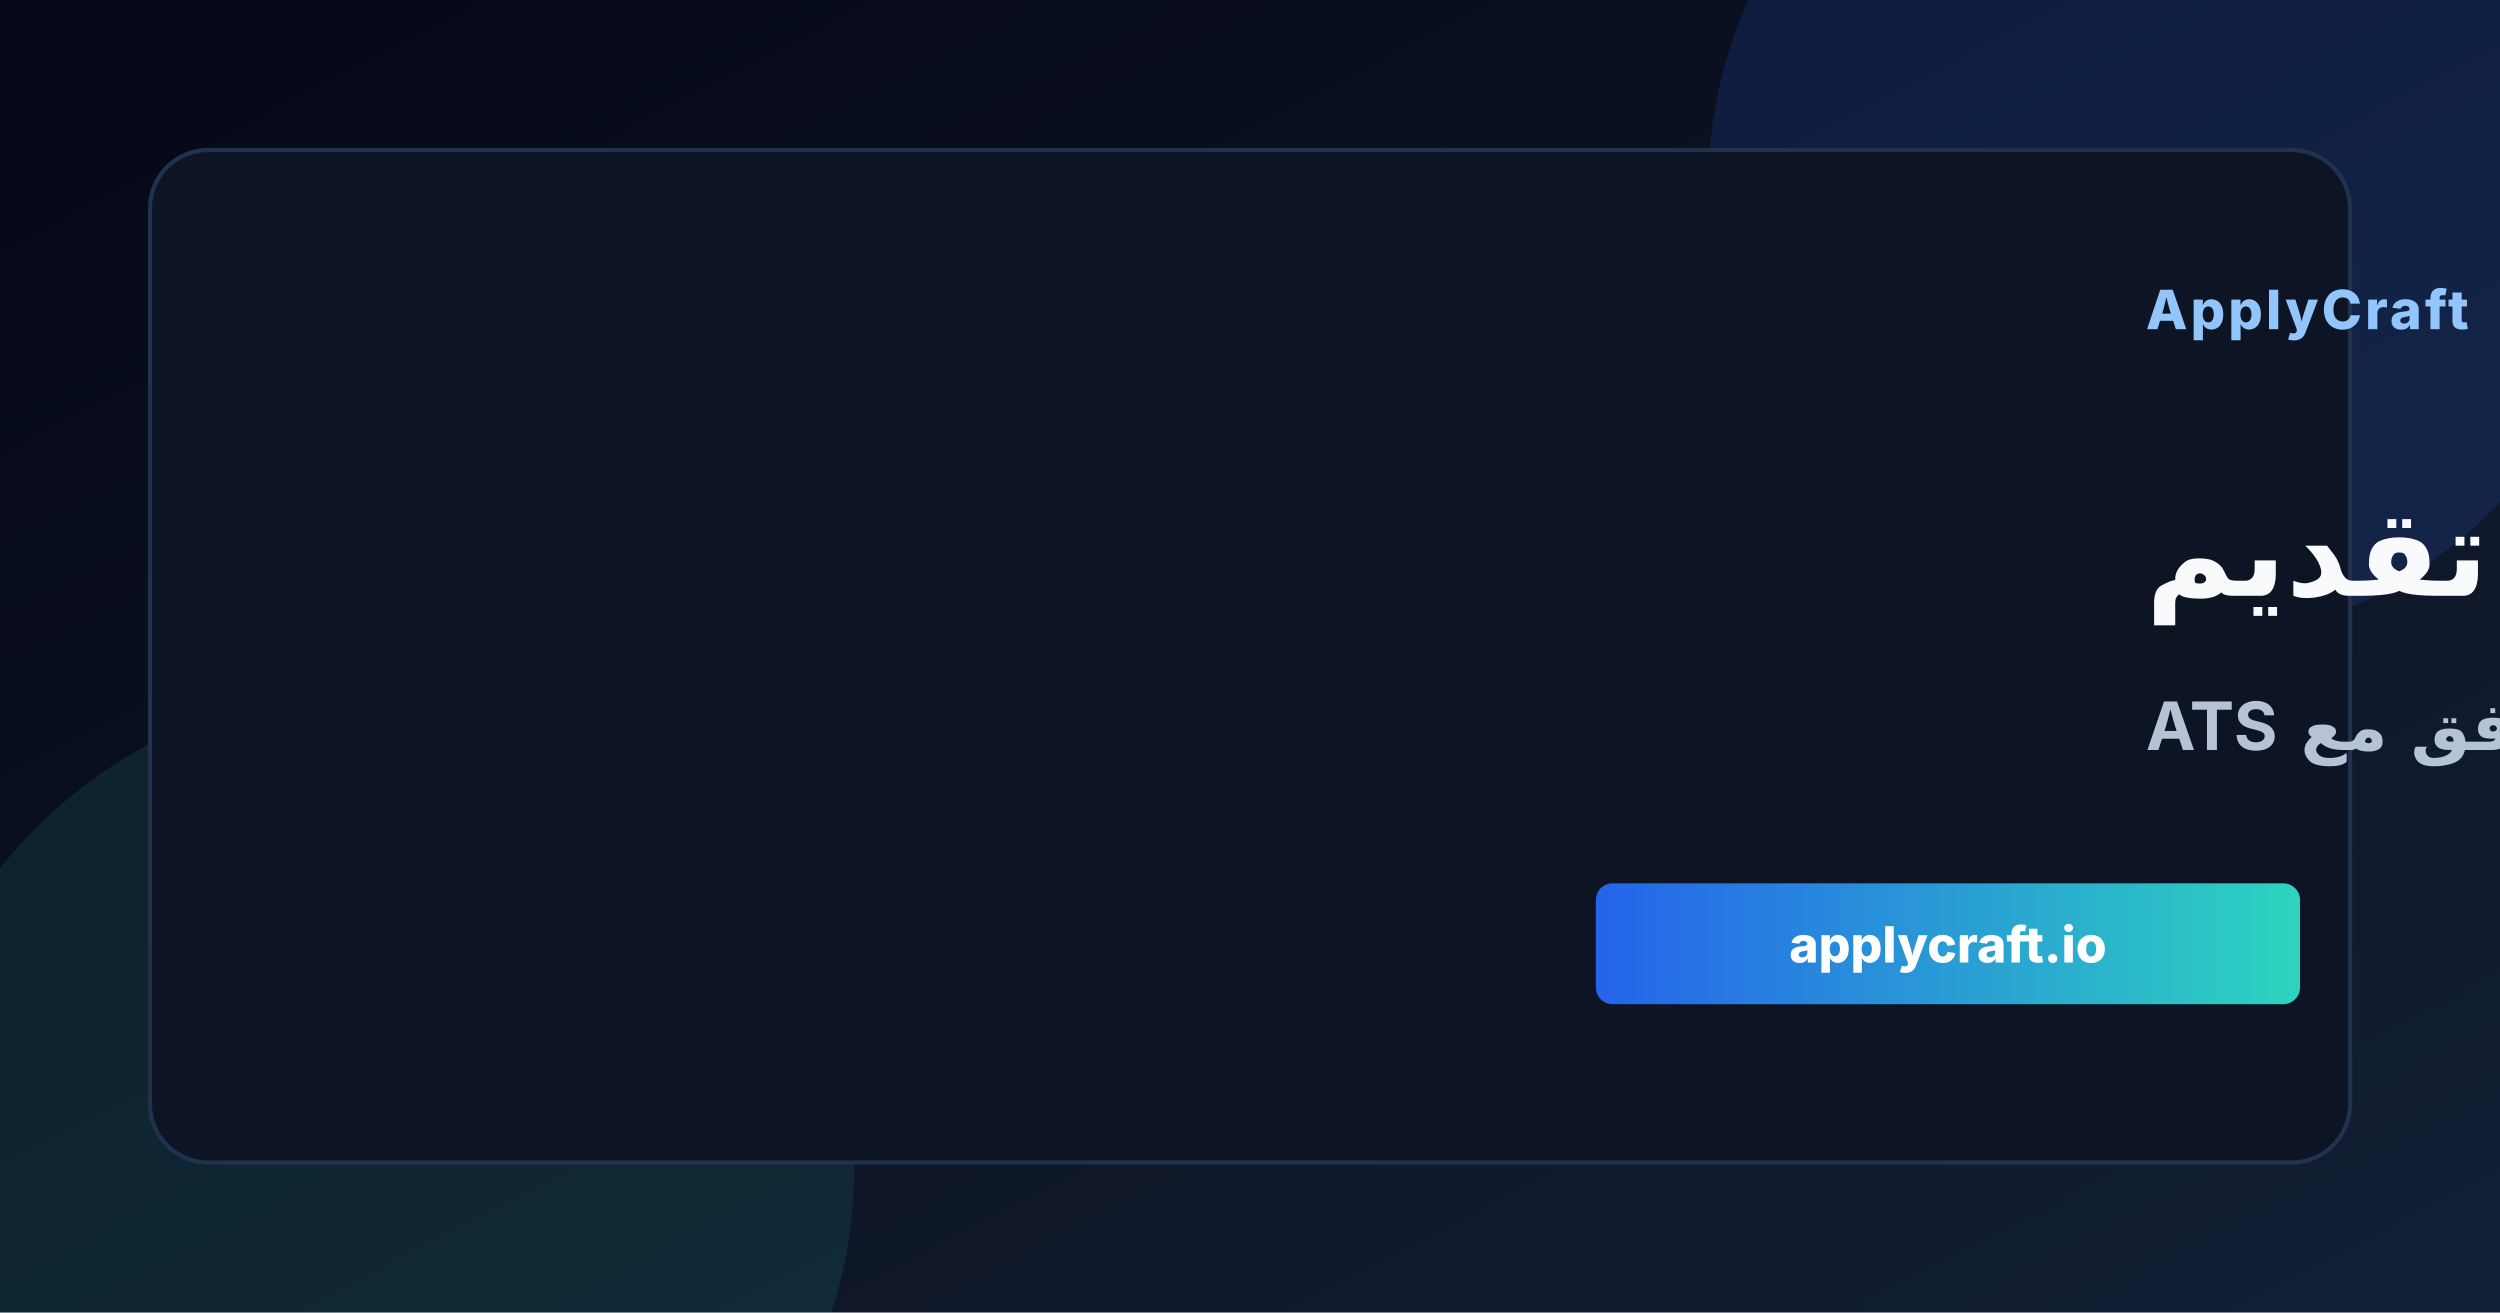
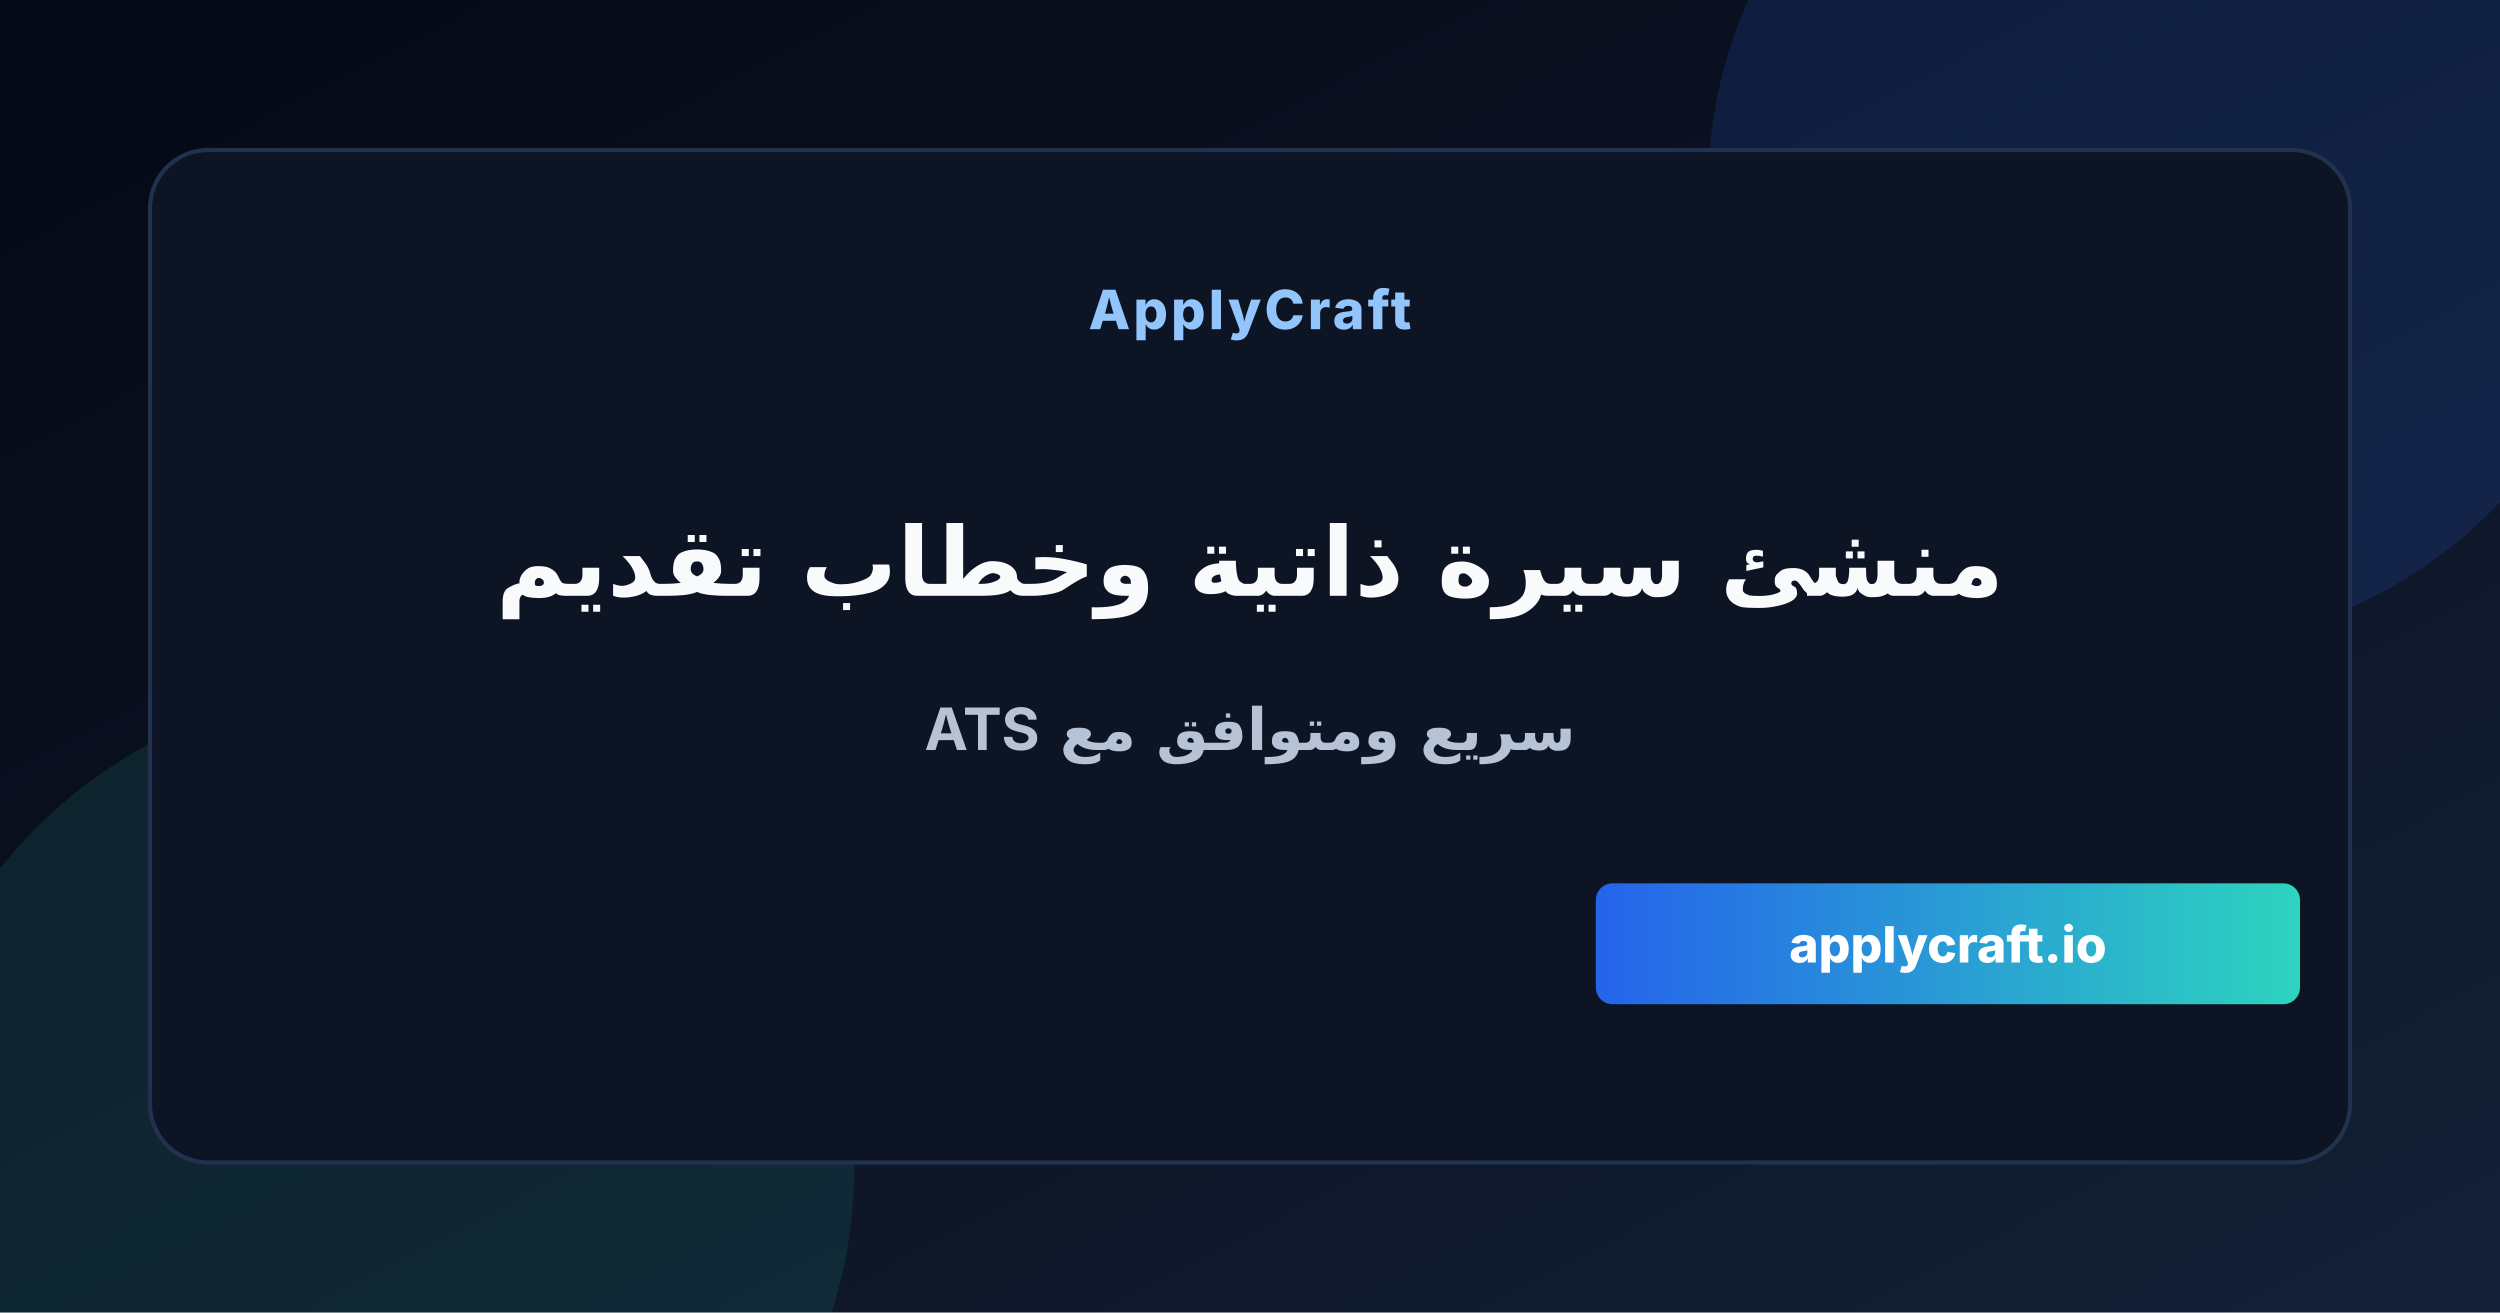
<svg xmlns="http://www.w3.org/2000/svg" width="1200" height="630" viewBox="0 0 1200 630">
  <defs>
    <linearGradient id="bg" x1="0" y1="0" x2="1" y2="1">
      <stop stop-color="#050816" />
      <stop offset="0.55" stop-color="#0D1424" />
      <stop offset="1" stop-color="#132036" />
    </linearGradient>
    <linearGradient id="accent" x1="0" y1="0" x2="1" y2="0">
      <stop stop-color="#2563EB" />
      <stop offset="1" stop-color="#2DD4BF" />
    </linearGradient>
  </defs>
  <rect width="1200" height="630" fill="url(#bg)" />
  <circle cx="1040" cy="90" r="220" fill="#2563EB" opacity="0.16" />
  <circle cx="180" cy="560" r="230" fill="#2DD4BF" opacity="0.10" />
  <rect x="72" y="72" width="1056" height="486" rx="28" fill="#0D1424" stroke="#20324E" stroke-width="2" />
-   <text x="1030" y="158" direction="rtl" text-anchor="end" fill="#93C5FD" font-family="Inter, Arial, sans-serif" font-size="26" font-weight="800" letter-spacing="1.5">ApplyCraft</text>
-   <text x="1030" y="286" direction="rtl" text-anchor="end" fill="#F8FAFC" font-family="Inter, Arial, sans-serif" font-size="58" font-weight="900">منشئ سيرة ذاتية وخطاب تقديم</text>
-   <text x="1030" y="360" direction="rtl" text-anchor="end" fill="#B6C2D6" font-family="Inter, Arial, sans-serif" font-size="32" font-weight="650">سريع ومتوافق مع ATS</text>
+   <text x="600" y="158" direction="rtl" text-anchor="middle" fill="#93C5FD" font-family="Inter, Arial, sans-serif" font-size="26" font-weight="800" letter-spacing="1.5">ApplyCraft</text>
+   <text x="600" y="286" direction="rtl" text-anchor="middle" fill="#F8FAFC" font-family="Inter, Arial, sans-serif" font-size="46" font-weight="900">منشئ سيرة ذاتية وخطاب تقديم</text>
+   <text x="600" y="360" direction="rtl" text-anchor="middle" fill="#B6C2D6" font-family="Inter, Arial, sans-serif" font-size="28" font-weight="650">سريع ومتوافق مع ATS</text>
  <rect x="766" y="424" width="338" height="58" rx="8" fill="url(#accent)" />
  <text x="935" y="462" text-anchor="middle" fill="#fff" font-family="Inter, Arial, sans-serif" font-size="24" font-weight="800">applycraft.io</text>
</svg>
